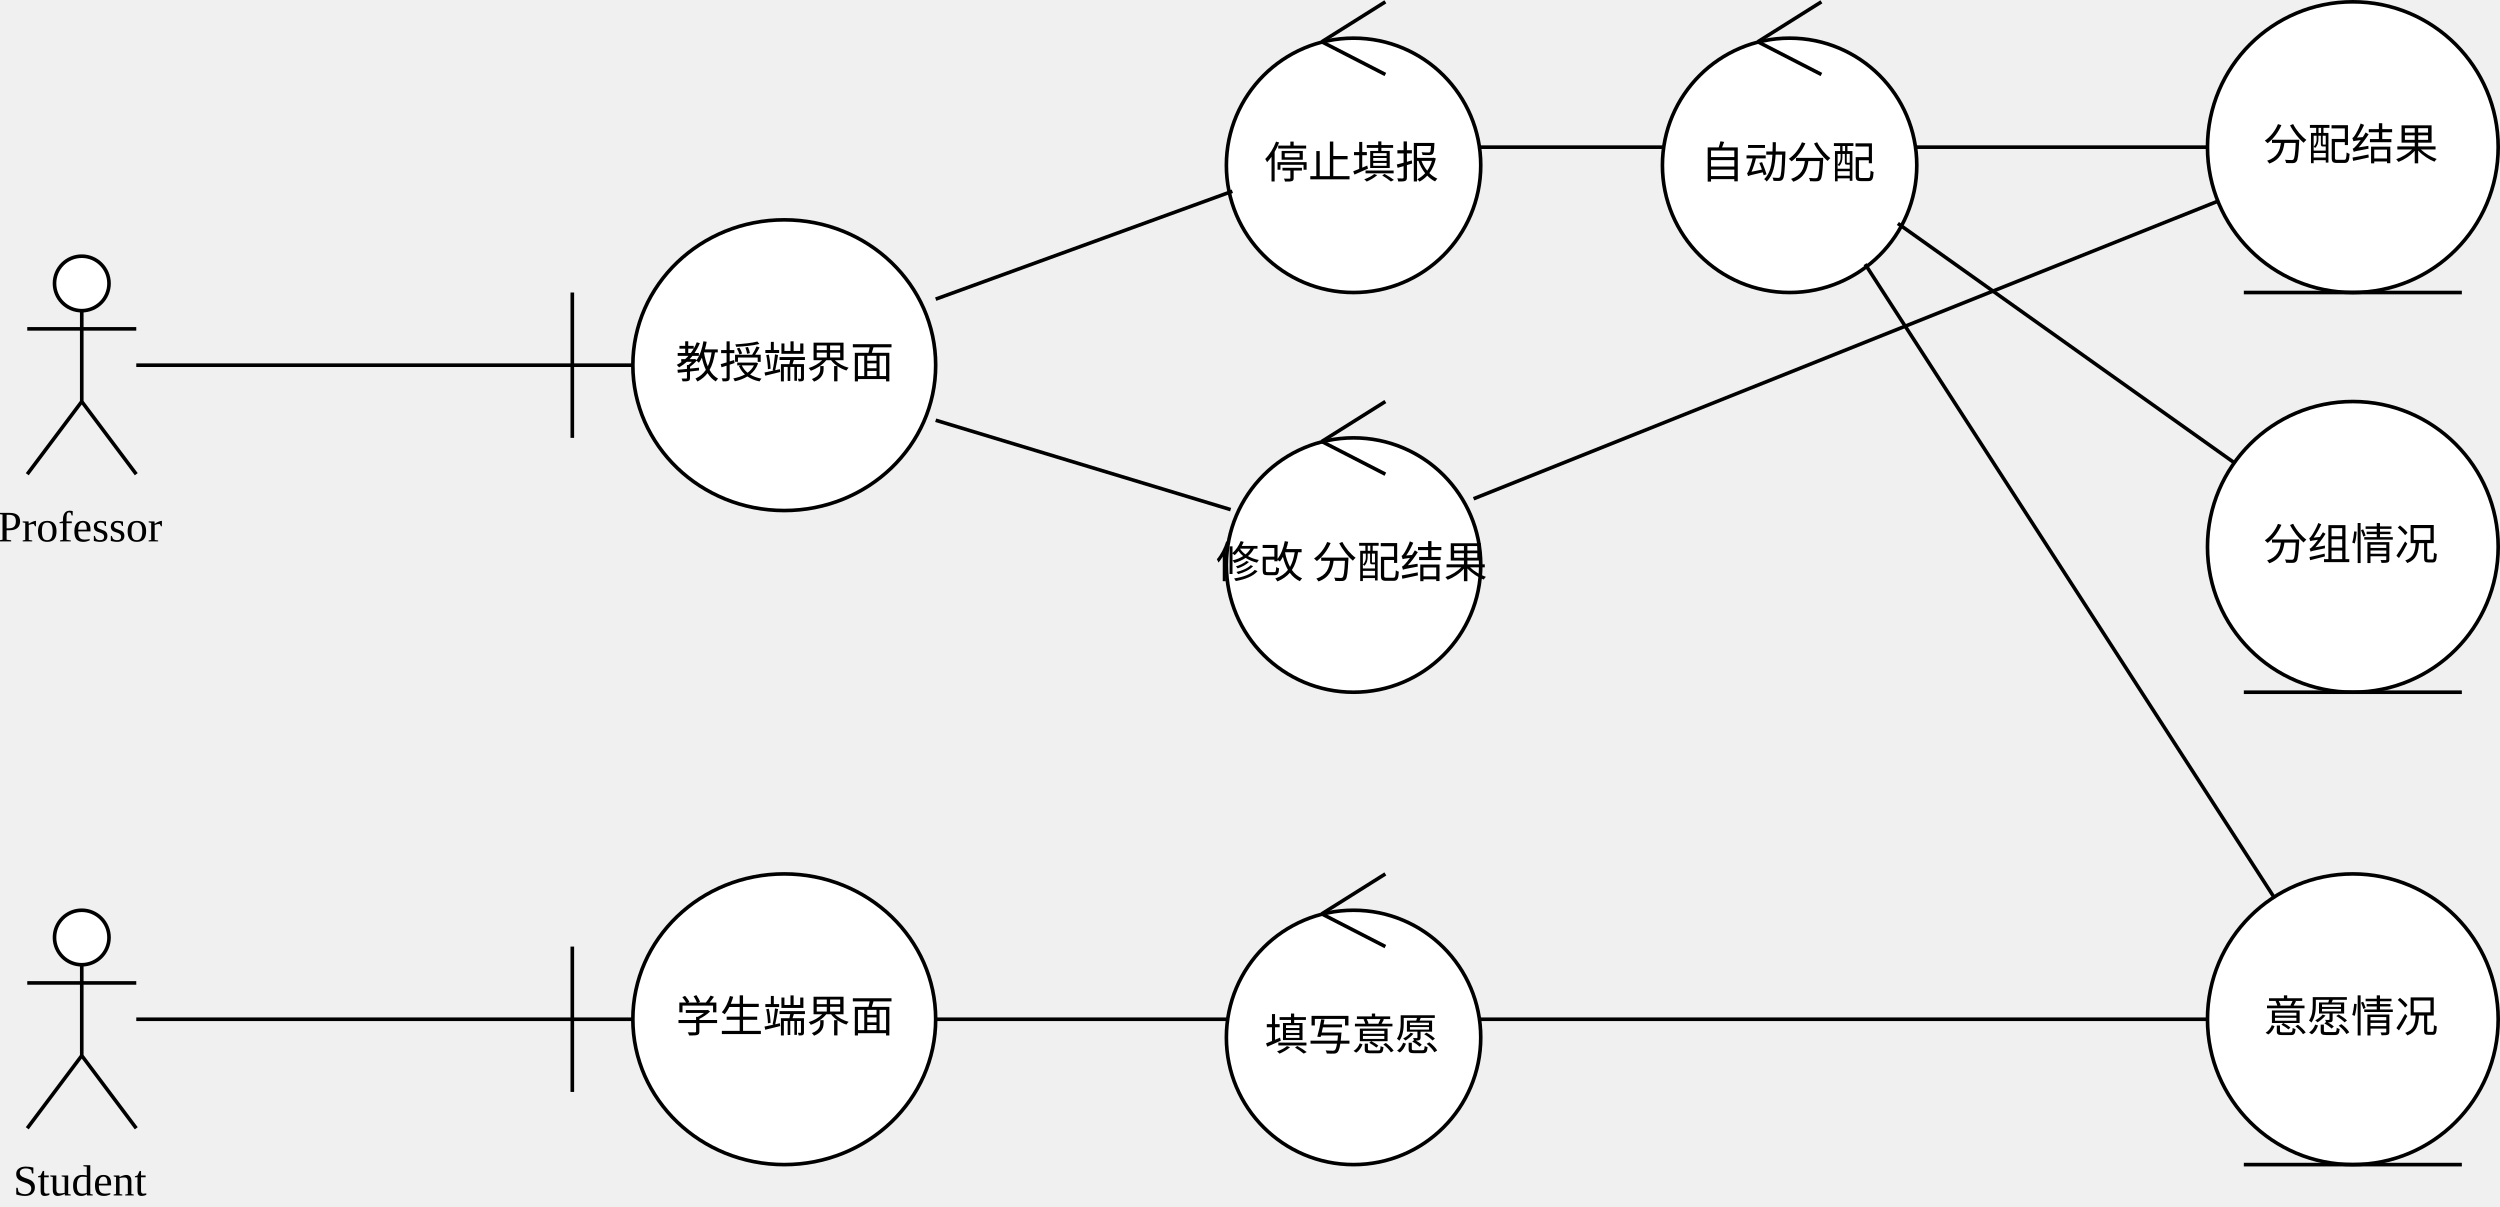
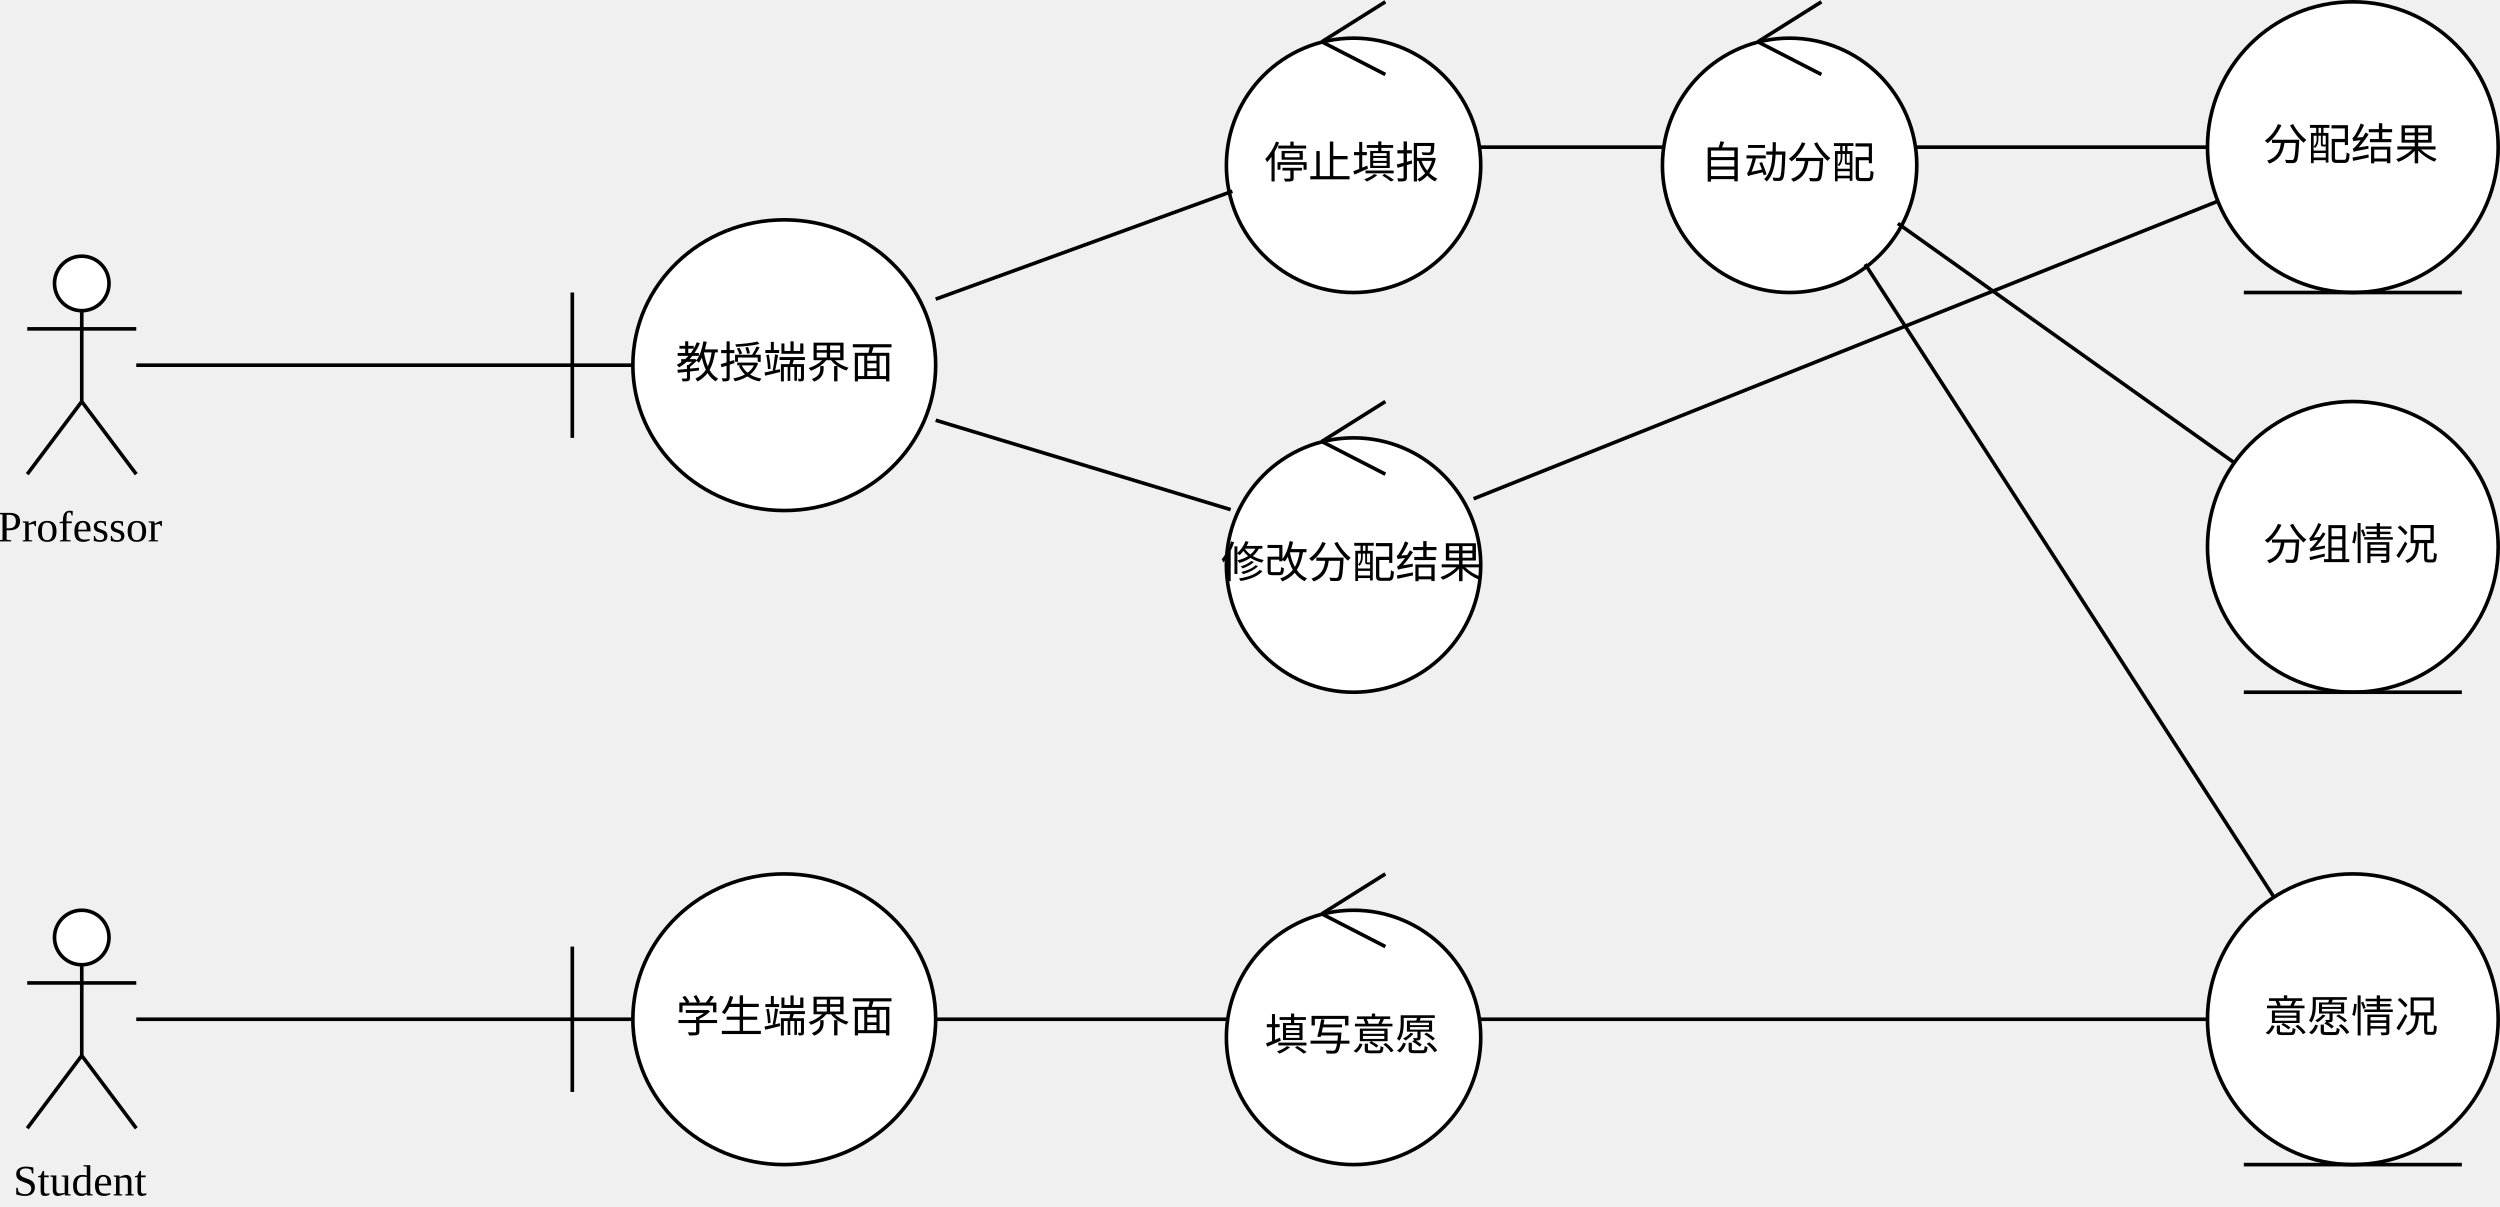
<svg xmlns="http://www.w3.org/2000/svg" version="1.1" width="688px" height="332px" viewBox="-0.5 -0.5 688 332">
  <defs />
  <style>
		text {
			font-family: "Times New Roman", SimSun, sans-serif;
			font-size: 12px;
		}
	</style>
  <g>
    <ellipse cx="22" cy="77.5" rx="7.5" ry="7.5" fill="#ffffff" stroke="#000000" pointer-events="all" />
    <path d="M 22 85 L 22 110 M 22 90 L 7 90 M 22 90 L 37 90 M 22 110 L 7 130 M 22 110 L 37 130" fill="none" stroke="#000000" stroke-miterlimit="10" pointer-events="all" />
    <g transform="translate(-0.5 -0.5)">
      <text x="22" y="149" fill="#000000" text-anchor="middle">
				Professor
			</text>
    </g>
    <ellipse cx="22" cy="257.5" rx="7.5" ry="7.5" fill="#ffffff" stroke="#000000" pointer-events="all" />
    <path d="M 22 265 L 22 290 M 22 270 L 7 270 M 22 270 L 37 270 M 22 290 L 7 310 M 22 290 L 37 310" fill="none" stroke="#000000" stroke-miterlimit="10" pointer-events="all" />
    <g transform="translate(-0.5 -0.5)">
      <text x="22" y="329" fill="#000000" text-anchor="middle">
				Student
			</text>
    </g>
    <path d="M 157 80 L 157 120" fill="none" stroke="#000000" stroke-miterlimit="10" pointer-events="all" />
    <path d="M 157 100 L 173.67 100" fill="none" stroke="#000000" stroke-miterlimit="10" pointer-events="all" />
    <ellipse cx="215.33" cy="100" rx="41.667" ry="40" fill="#ffffff" stroke="#000000" pointer-events="all" />
    <g transform="translate(-0.5 -0.5)">
      <text x="216" y="104" fill="#000000" text-anchor="middle">
				教授端界面
			</text>
    </g>
    <path d="M 157 260 L 157 300" fill="none" stroke="#000000" stroke-miterlimit="10" pointer-events="all" />
    <path d="M 157 280 L 173.67 280" fill="none" stroke="#000000" stroke-miterlimit="10" pointer-events="all" />
    <ellipse cx="215.33" cy="280" rx="41.667" ry="40" fill="#ffffff" stroke="#000000" pointer-events="all" />
    <g transform="translate(-0.5 -0.5)">
      <text x="216" y="284" fill="#000000" text-anchor="middle">
				学生端界面
			</text>
    </g>
    <path d="M 363.25 251 L 380.75 240" fill="none" stroke="#000000" stroke-miterlimit="10" pointer-events="all" />
    <ellipse cx="372" cy="285" rx="35" ry="35" fill="#ffffff" stroke="#000000" pointer-events="all" />
    <path d="M 363.25 251 L 380.75 260" fill="none" stroke="#000000" stroke-miterlimit="10" pointer-events="all" />
    <g transform="translate(-0.5 -0.5)">
      <text x="372" y="289" fill="#000000" text-anchor="middle">
				填写意愿
			</text>
    </g>
    <path d="M 363.25 11 L 380.75 0" fill="none" stroke="#000000" stroke-miterlimit="10" pointer-events="all" />
    <ellipse cx="372" cy="45" rx="35" ry="35" fill="#ffffff" stroke="#000000" pointer-events="all" />
    <path d="M 363.25 11 L 380.75 20" fill="none" stroke="#000000" stroke-miterlimit="10" pointer-events="all" />
    <g transform="translate(-0.5 -0.5)">
      <text x="372" y="49" fill="#000000" text-anchor="middle">
				停止填报
			</text>
    </g>
    <path d="M 363.25 121 L 380.75 110" fill="none" stroke="#000000" stroke-miterlimit="10" pointer-events="all" />
    <ellipse cx="372" cy="155" rx="35" ry="35" fill="#ffffff" stroke="#000000" pointer-events="all" />
    <path d="M 363.25 121 L 380.75 130" fill="none" stroke="#000000" stroke-miterlimit="10" pointer-events="all" />
    <g transform="translate(-0.5 -0.5)">
      <text x="372" y="159" fill="#000000" text-anchor="middle">
- 				修改
- 				分配结果
+ 				修改分配结果
			</text>
    </g>
    <path d="M 257 81.82 L 338.65 52.13" fill="none" stroke="#000000" stroke-miterlimit="10" pointer-events="stroke" />
    <path d="M 257 115.15 L 338.17 139.75" fill="none" stroke="#000000" stroke-miterlimit="10" pointer-events="stroke" />
    <path d="M 257 280 L 337 280" fill="none" stroke="#000000" stroke-miterlimit="10" pointer-events="stroke" />
    <path d="M 37 100 L 157 100" fill="none" stroke="#000000" stroke-miterlimit="10" pointer-events="stroke" />
    <path d="M 37 280 L 157 280" fill="none" stroke="#000000" stroke-miterlimit="10" pointer-events="stroke" />
    <ellipse cx="647" cy="150" rx="40" ry="40" fill="#ffffff" stroke="#000000" pointer-events="all" />
    <path d="M 617 190 L 677 190" fill="none" stroke="#000000" stroke-miterlimit="10" pointer-events="all" />
    <g transform="translate(-0.5 -0.5)">
      <text x="647" y="154" fill="#000000" text-anchor="middle">
				分组情况
			</text>
    </g>
    <ellipse cx="647" cy="280" rx="40" ry="40" fill="#ffffff" stroke="#000000" pointer-events="all" />
    <path d="M 617 320 L 677 320" fill="none" stroke="#000000" stroke-miterlimit="10" pointer-events="all" />
    <g transform="translate(-0.5 -0.5)">
      <text x="647" y="284" fill="#000000" text-anchor="middle">
				意愿情况
			</text>
    </g>
    <ellipse cx="647" cy="40" rx="40" ry="40" fill="#ffffff" stroke="#000000" pointer-events="all" />
    <path d="M 617 80 L 677 80" fill="none" stroke="#000000" stroke-miterlimit="10" pointer-events="all" />
    <g transform="translate(-0.5 -0.5)">
      <text x="647" y="44" fill="#000000" text-anchor="middle">
				分配结果
			</text>
    </g>
    <path d="M 483.25 11 L 500.75 0" fill="none" stroke="#000000" stroke-miterlimit="10" pointer-events="all" />
    <ellipse cx="492" cy="45" rx="35" ry="35" fill="#ffffff" stroke="#000000" pointer-events="all" />
    <path d="M 483.25 11 L 500.75 20" fill="none" stroke="#000000" stroke-miterlimit="10" pointer-events="all" />
    <g transform="translate(-0.5 -0.5)">
      <text x="492" y="49" fill="#000000" text-anchor="middle">
				自动分配
			</text>
    </g>
    <path d="M 407 40 L 457 40" fill="none" stroke="#000000" stroke-miterlimit="10" pointer-events="stroke" />
    <path d="M 512.78 72.19 L 625.3 246.4" fill="none" stroke="#000000" stroke-miterlimit="10" pointer-events="stroke" />
    <path d="M 527 40 L 607 40" fill="none" stroke="#000000" stroke-miterlimit="10" pointer-events="stroke" />
    <path d="M 521.79 61 L 614.38 126.85" fill="none" stroke="#000000" stroke-miterlimit="10" pointer-events="stroke" />
    <path d="M 405.03 136.76 L 609.86 54.86" fill="none" stroke="#000000" stroke-miterlimit="10" pointer-events="stroke" />
    <path d="M 407 280 L 607 280" fill="none" stroke="#000000" stroke-miterlimit="10" pointer-events="stroke" />
  </g>
</svg>
